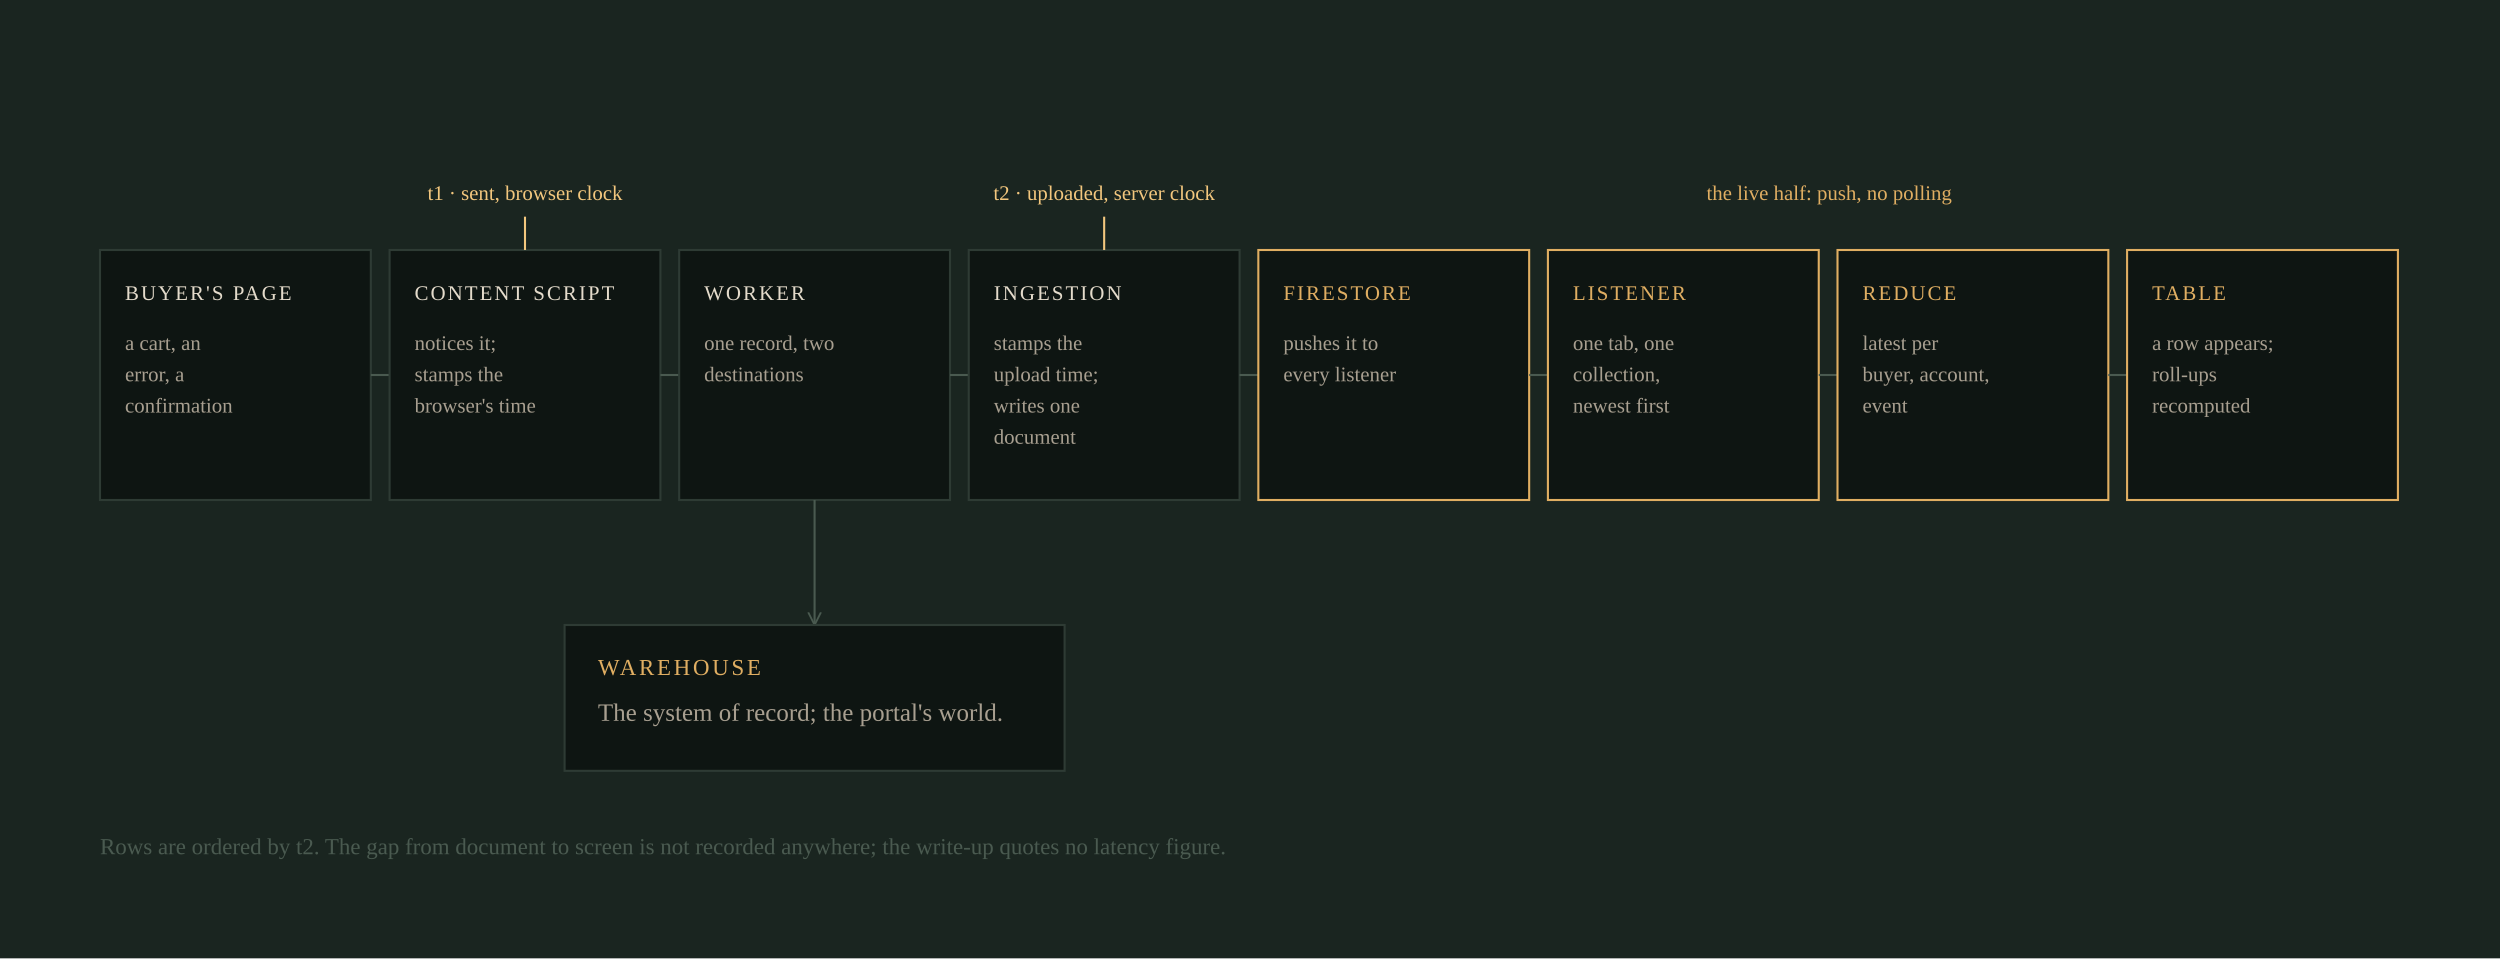
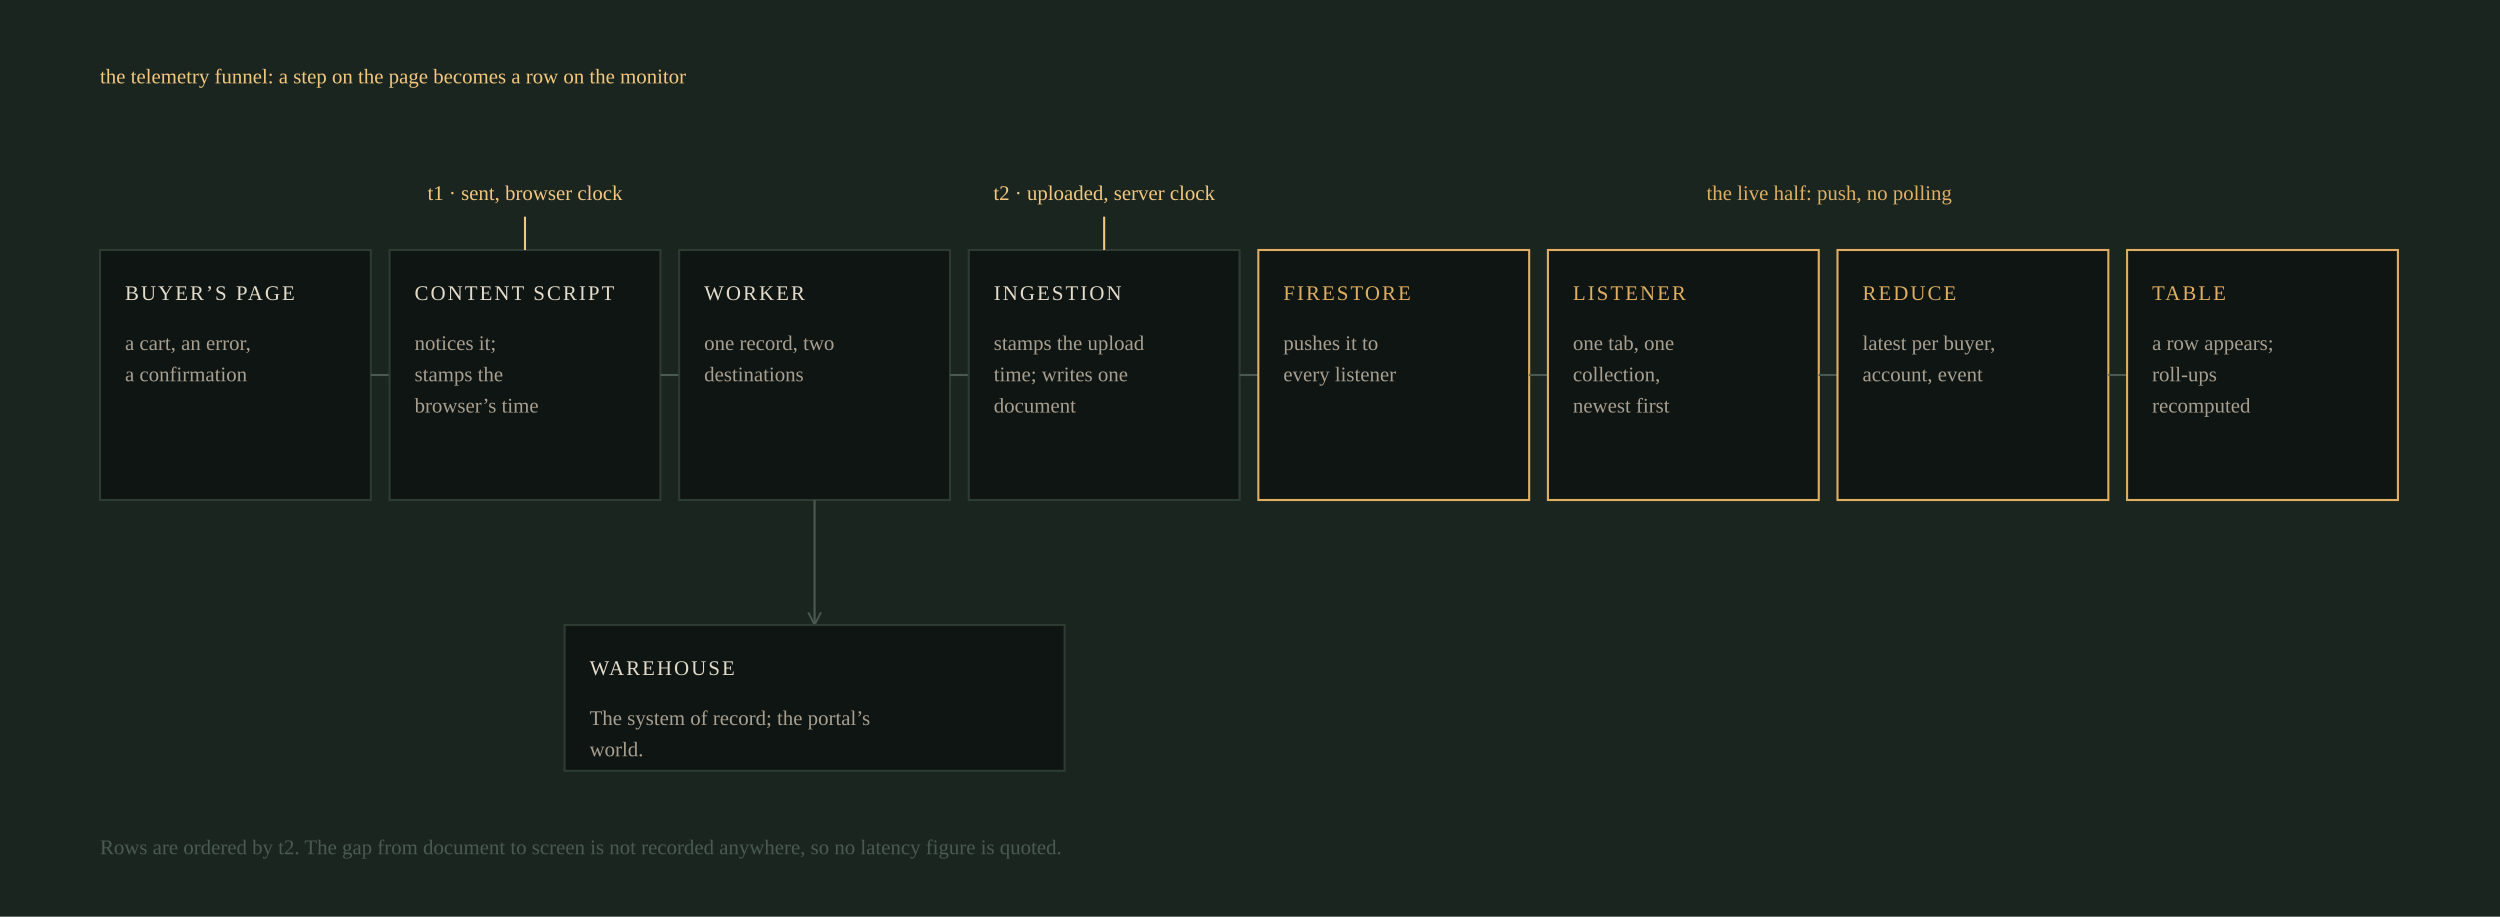
- <svg xmlns="http://www.w3.org/2000/svg" viewBox="0 0 1200 460" width="1200" height="460" role="img" aria-label="The telemetry funnel from a buyer's page to the monitor's screen: content script, worker, ingestion endpoint, Firestore, listener, reduce, table, with the two timestamps marked and the warehouse as the second destination." font-family="var(--font-mono, 'JetBrains Mono', ui-monospace, monospace)">
+ <svg xmlns="http://www.w3.org/2000/svg" viewBox="0 0 1200 440" width="1200" height="440" role="img" aria-label="The telemetry funnel from a buyer’s page to the monitor’s screen: content script, worker, ingestion endpoint, Firestore, listener, reduce, table, with the two timestamps marked and the warehouse as the second destination." font-family="var(--font-mono, 'JetBrains Mono', ui-monospace, monospace)">
  <defs>
    <marker id="telemetry-funnel-a" viewBox="0 0 8 8" refX="7" refY="4" markerWidth="7" markerHeight="7" orient="auto-start-reverse">
      <path d="M0 0.5 L7 4 L0 7.5" fill="none" stroke="var(--dim-numeral, #4a5a50)" stroke-width="1" />
    </marker>
    <marker id="telemetry-funnel-ab" viewBox="0 0 8 8" refX="7" refY="4" markerWidth="7" markerHeight="7" orient="auto-start-reverse">
      <path d="M0 0.5 L7 4 L0 7.5" fill="none" stroke="var(--brass, #e0ae62)" stroke-width="1" />
    </marker>
  </defs>
-   <rect width="1200" height="460" fill="var(--surface, #1a2520)" />
+   <rect width="1200" height="440" fill="var(--surface, #1a2520)" />
+   <text x="48" y="40" font-size="10" fill="var(--lit, #f3c77e)">the telemetry funnel: a step on the page becomes a row on the monitor</text>
  <rect x="48" y="120" width="130" height="120" fill="var(--ground, #0e1512)" stroke="var(--rule, #2e3b34)" stroke-width="1" />
-   <text x="60" y="144" font-size="10" fill="var(--text, #e4dbcb)" letter-spacing="1">BUYER'S PAGE</text>
-   <text x="60" y="168" font-size="10" fill="var(--muted, #a89f90)">a cart, an</text>
-   <text x="60" y="183" font-size="10" fill="var(--muted, #a89f90)">error, a</text>
-   <text x="60" y="198" font-size="10" fill="var(--muted, #a89f90)">confirmation</text>
+   <text x="60" y="144" font-size="10" fill="var(--text, #e4dbcb)" letter-spacing="1">BUYER’S PAGE</text>
+   <text x="60" y="168" font-size="10" fill="var(--muted, #a89f90)">a cart, an error,</text>
+   <text x="60" y="183" font-size="10" fill="var(--muted, #a89f90)">a confirmation</text>
  <line x1="178" y1="180" x2="187" y2="180" stroke="var(--dim-numeral, #4a5a50)" stroke-width="1" />
  <rect x="187" y="120" width="130" height="120" fill="var(--ground, #0e1512)" stroke="var(--rule, #2e3b34)" stroke-width="1" />
  <text x="199" y="144" font-size="10" fill="var(--text, #e4dbcb)" letter-spacing="1">CONTENT SCRIPT</text>
  <text x="199" y="168" font-size="10" fill="var(--muted, #a89f90)">notices it;</text>
  <text x="199" y="183" font-size="10" fill="var(--muted, #a89f90)">stamps the</text>
-   <text x="199" y="198" font-size="10" fill="var(--muted, #a89f90)">browser's time</text>
+   <text x="199" y="198" font-size="10" fill="var(--muted, #a89f90)">browser’s time</text>
  <line x1="317" y1="180" x2="326" y2="180" stroke="var(--dim-numeral, #4a5a50)" stroke-width="1" />
  <rect x="326" y="120" width="130" height="120" fill="var(--ground, #0e1512)" stroke="var(--rule, #2e3b34)" stroke-width="1" />
  <text x="338" y="144" font-size="10" fill="var(--text, #e4dbcb)" letter-spacing="1">WORKER</text>
  <text x="338" y="168" font-size="10" fill="var(--muted, #a89f90)">one record, two</text>
  <text x="338" y="183" font-size="10" fill="var(--muted, #a89f90)">destinations</text>
  <line x1="456" y1="180" x2="465" y2="180" stroke="var(--dim-numeral, #4a5a50)" stroke-width="1" />
  <rect x="465" y="120" width="130" height="120" fill="var(--ground, #0e1512)" stroke="var(--rule, #2e3b34)" stroke-width="1" />
  <text x="477" y="144" font-size="10" fill="var(--text, #e4dbcb)" letter-spacing="1">INGESTION</text>
-   <text x="477" y="168" font-size="10" fill="var(--muted, #a89f90)">stamps the</text>
-   <text x="477" y="183" font-size="10" fill="var(--muted, #a89f90)">upload time;</text>
-   <text x="477" y="198" font-size="10" fill="var(--muted, #a89f90)">writes one</text>
-   <text x="477" y="213" font-size="10" fill="var(--muted, #a89f90)">document</text>
+   <text x="477" y="168" font-size="10" fill="var(--muted, #a89f90)">stamps the upload</text>
+   <text x="477" y="183" font-size="10" fill="var(--muted, #a89f90)">time; writes one</text>
+   <text x="477" y="198" font-size="10" fill="var(--muted, #a89f90)">document</text>
  <line x1="595" y1="180" x2="604" y2="180" stroke="var(--dim-numeral, #4a5a50)" stroke-width="1" />
  <rect x="604" y="120" width="130" height="120" fill="var(--ground, #0e1512)" stroke="var(--brass, #e0ae62)" stroke-width="1" />
  <text x="616" y="144" font-size="10" fill="var(--brass, #e0ae62)" letter-spacing="1">FIRESTORE</text>
  <text x="616" y="168" font-size="10" fill="var(--muted, #a89f90)">pushes it to</text>
  <text x="616" y="183" font-size="10" fill="var(--muted, #a89f90)">every listener</text>
  <line x1="734" y1="180" x2="743" y2="180" stroke="var(--dim-numeral, #4a5a50)" stroke-width="1" />
  <rect x="743" y="120" width="130" height="120" fill="var(--ground, #0e1512)" stroke="var(--brass, #e0ae62)" stroke-width="1" />
  <text x="755" y="144" font-size="10" fill="var(--brass, #e0ae62)" letter-spacing="1">LISTENER</text>
  <text x="755" y="168" font-size="10" fill="var(--muted, #a89f90)">one tab, one</text>
  <text x="755" y="183" font-size="10" fill="var(--muted, #a89f90)">collection,</text>
  <text x="755" y="198" font-size="10" fill="var(--muted, #a89f90)">newest first</text>
  <line x1="873" y1="180" x2="882" y2="180" stroke="var(--dim-numeral, #4a5a50)" stroke-width="1" />
  <rect x="882" y="120" width="130" height="120" fill="var(--ground, #0e1512)" stroke="var(--brass, #e0ae62)" stroke-width="1" />
  <text x="894" y="144" font-size="10" fill="var(--brass, #e0ae62)" letter-spacing="1">REDUCE</text>
-   <text x="894" y="168" font-size="10" fill="var(--muted, #a89f90)">latest per</text>
-   <text x="894" y="183" font-size="10" fill="var(--muted, #a89f90)">buyer, account,</text>
-   <text x="894" y="198" font-size="10" fill="var(--muted, #a89f90)">event</text>
+   <text x="894" y="168" font-size="10" fill="var(--muted, #a89f90)">latest per buyer,</text>
+   <text x="894" y="183" font-size="10" fill="var(--muted, #a89f90)">account, event</text>
  <line x1="1012" y1="180" x2="1021" y2="180" stroke="var(--dim-numeral, #4a5a50)" stroke-width="1" />
  <rect x="1021" y="120" width="130" height="120" fill="var(--ground, #0e1512)" stroke="var(--brass, #e0ae62)" stroke-width="1" />
  <text x="1033" y="144" font-size="10" fill="var(--brass, #e0ae62)" letter-spacing="1">TABLE</text>
  <text x="1033" y="168" font-size="10" fill="var(--muted, #a89f90)">a row appears;</text>
  <text x="1033" y="183" font-size="10" fill="var(--muted, #a89f90)">roll-ups</text>
  <text x="1033" y="198" font-size="10" fill="var(--muted, #a89f90)">recomputed</text>
  <text x="252" y="96" font-size="10" fill="var(--lit, #f3c77e)" text-anchor="middle">t1 · sent, browser clock</text>
  <line x1="252" y1="104" x2="252" y2="120" stroke="var(--lit, #f3c77e)" stroke-width="1" />
  <text x="530" y="96" font-size="10" fill="var(--lit, #f3c77e)" text-anchor="middle">t2 · uploaded, server clock</text>
  <line x1="530" y1="104" x2="530" y2="120" stroke="var(--lit, #f3c77e)" stroke-width="1" />
  <text x="878" y="96" font-size="10" fill="var(--brass, #e0ae62)" text-anchor="middle">the live half: push, no polling</text>
  <line x1="391" y1="240" x2="391" y2="300" stroke="var(--dim-numeral, #4a5a50)" stroke-width="1" marker-end="url(#telemetry-funnel-a)" />
  <rect x="271" y="300" width="240" height="70" fill="var(--ground, #0e1512)" stroke="var(--rule, #2e3b34)" stroke-width="1" />
-   <text x="287" y="324" font-size="11" fill="var(--brass, #e0ae62)" letter-spacing="1.3">WAREHOUSE</text>
-   <text x="287" y="346" font-size="12" fill="var(--muted, #a89f90)">The system of record; the portal's world.</text>
-   <text x="48" y="410" font-size="11" fill="var(--dim-numeral, #4a5a50)">Rows are ordered by t2. The gap from document to screen is not recorded anywhere; the write-up quotes no latency figure.</text>
+   <text x="283" y="324" font-size="10" fill="var(--text, #e4dbcb)" letter-spacing="1">WAREHOUSE</text>
+   <text x="283" y="348" font-size="10" fill="var(--muted, #a89f90)">The system of record; the portal’s</text>
+   <text x="283" y="363" font-size="10" fill="var(--muted, #a89f90)">world.</text>
+   <text x="48" y="410" font-size="10" fill="var(--dim-numeral, #4a5a50)">Rows are ordered by t2. The gap from document to screen is not recorded anywhere, so no latency figure is quoted.</text>
</svg>
